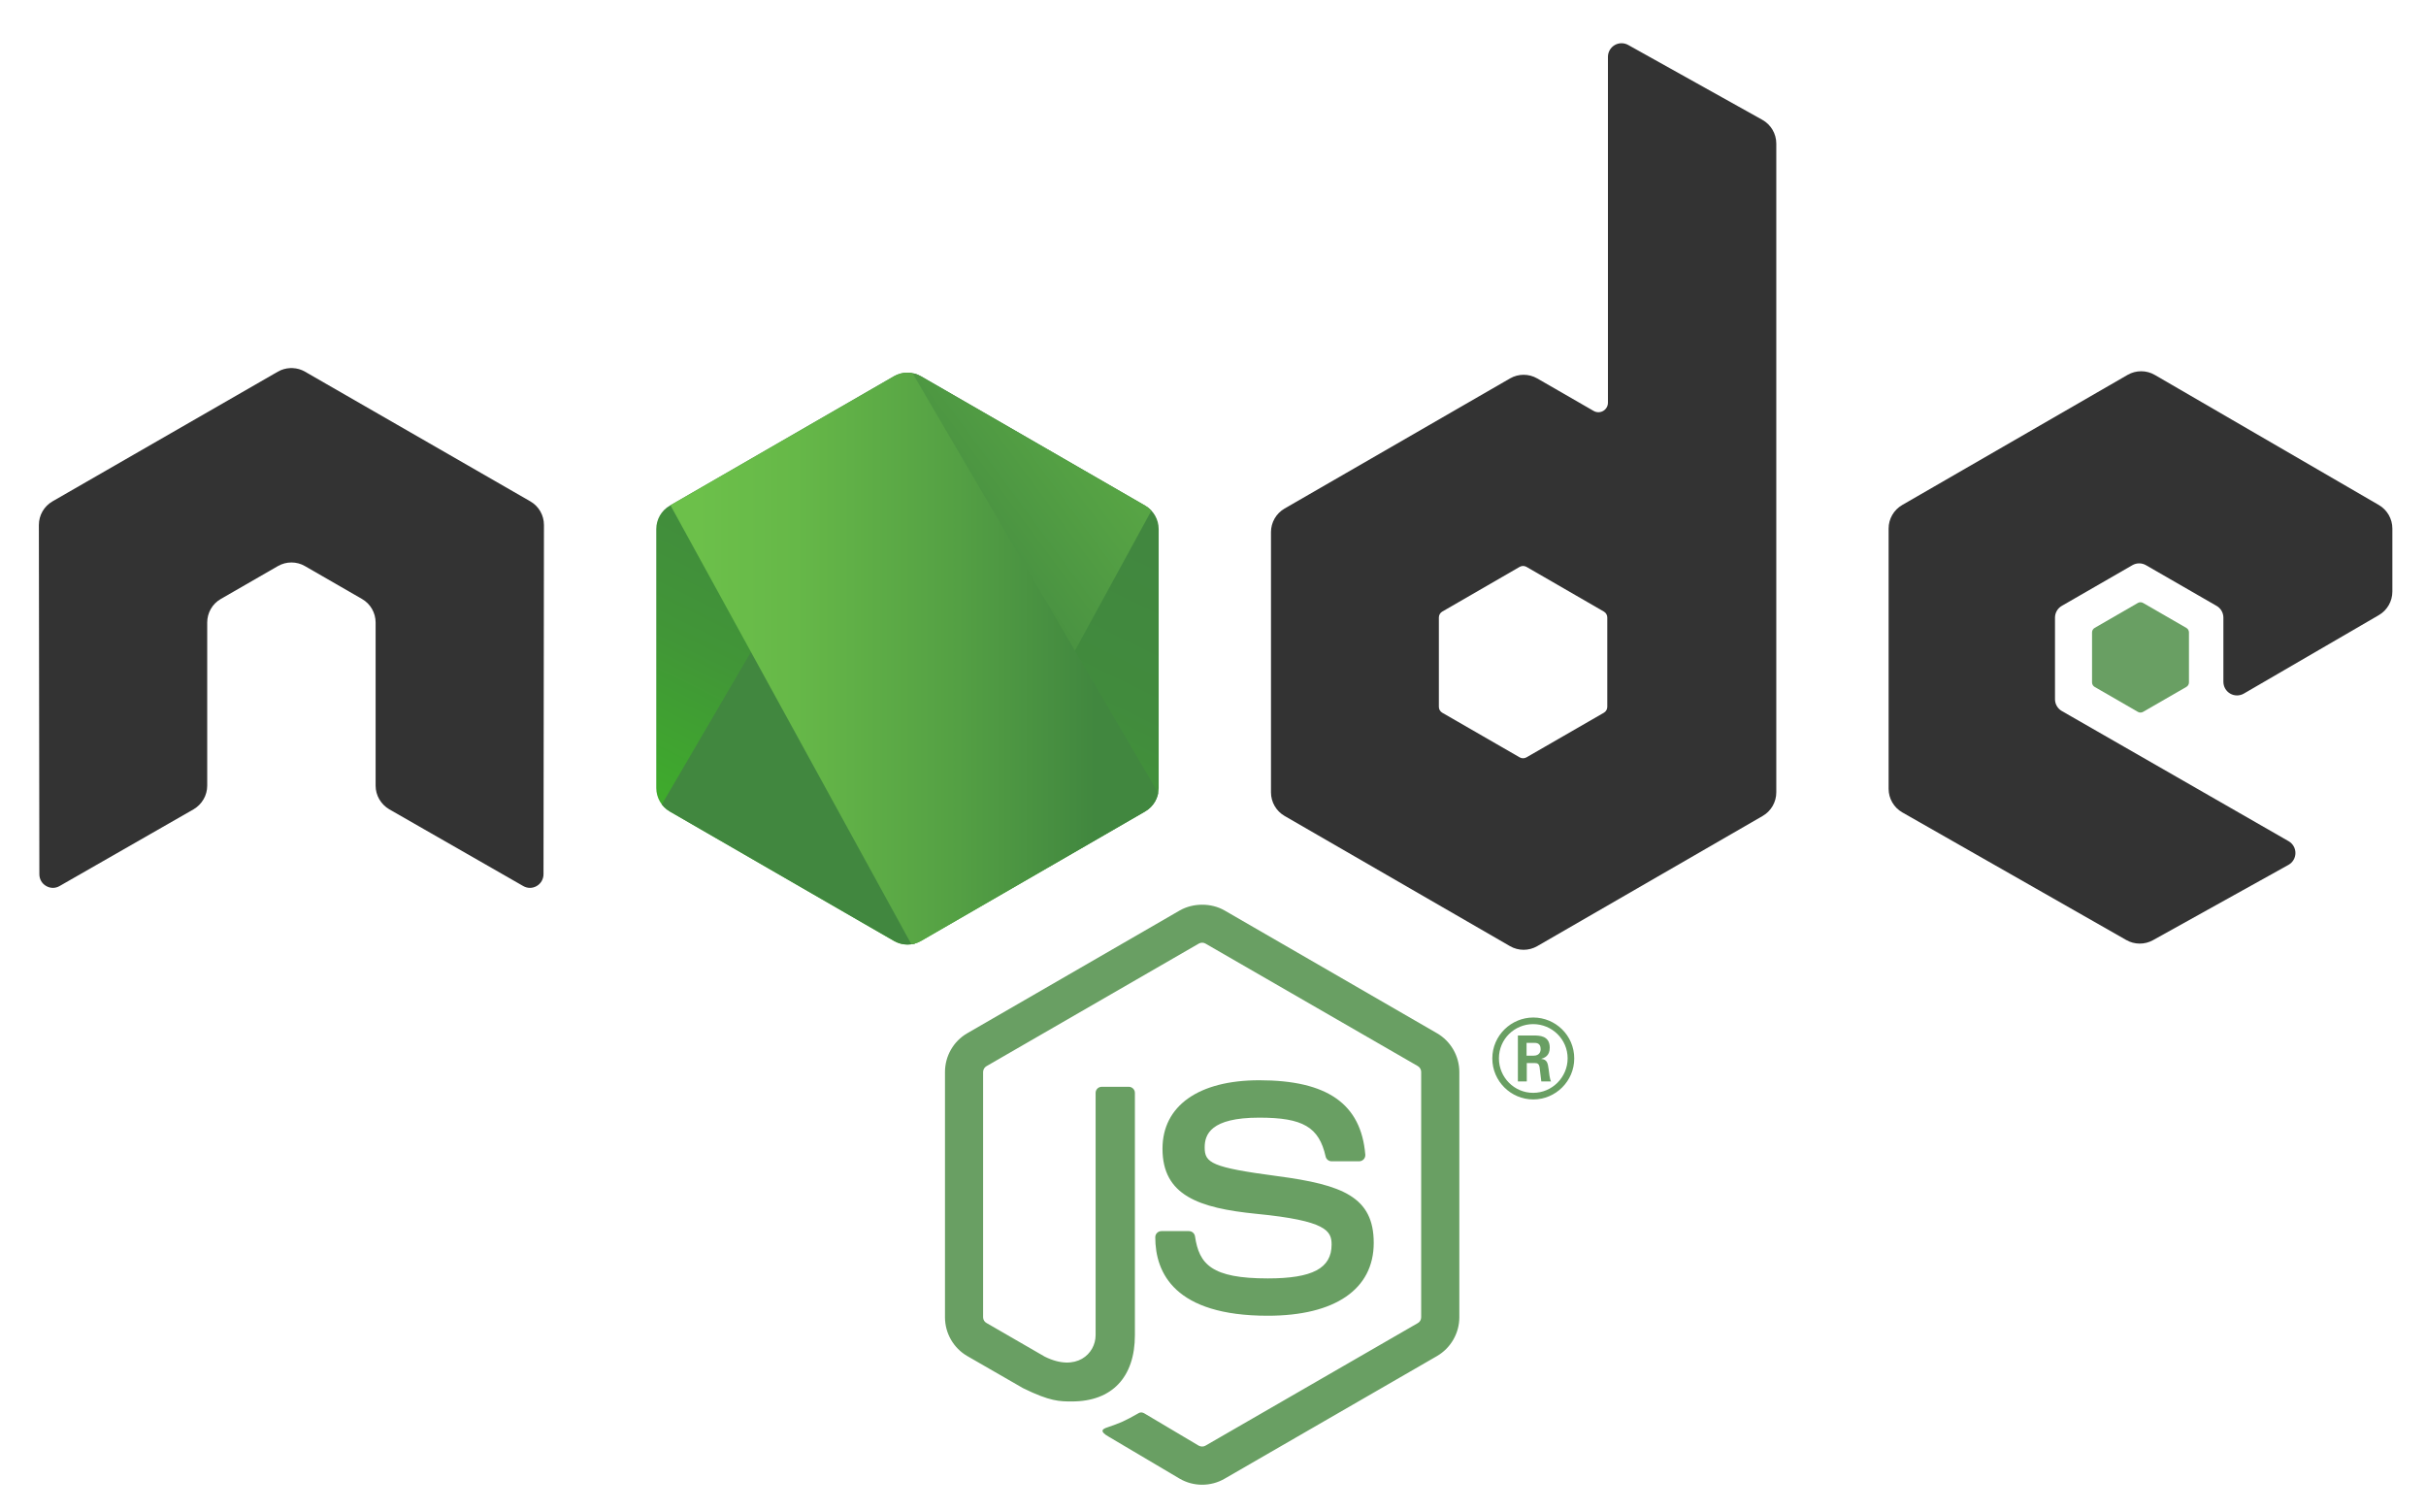
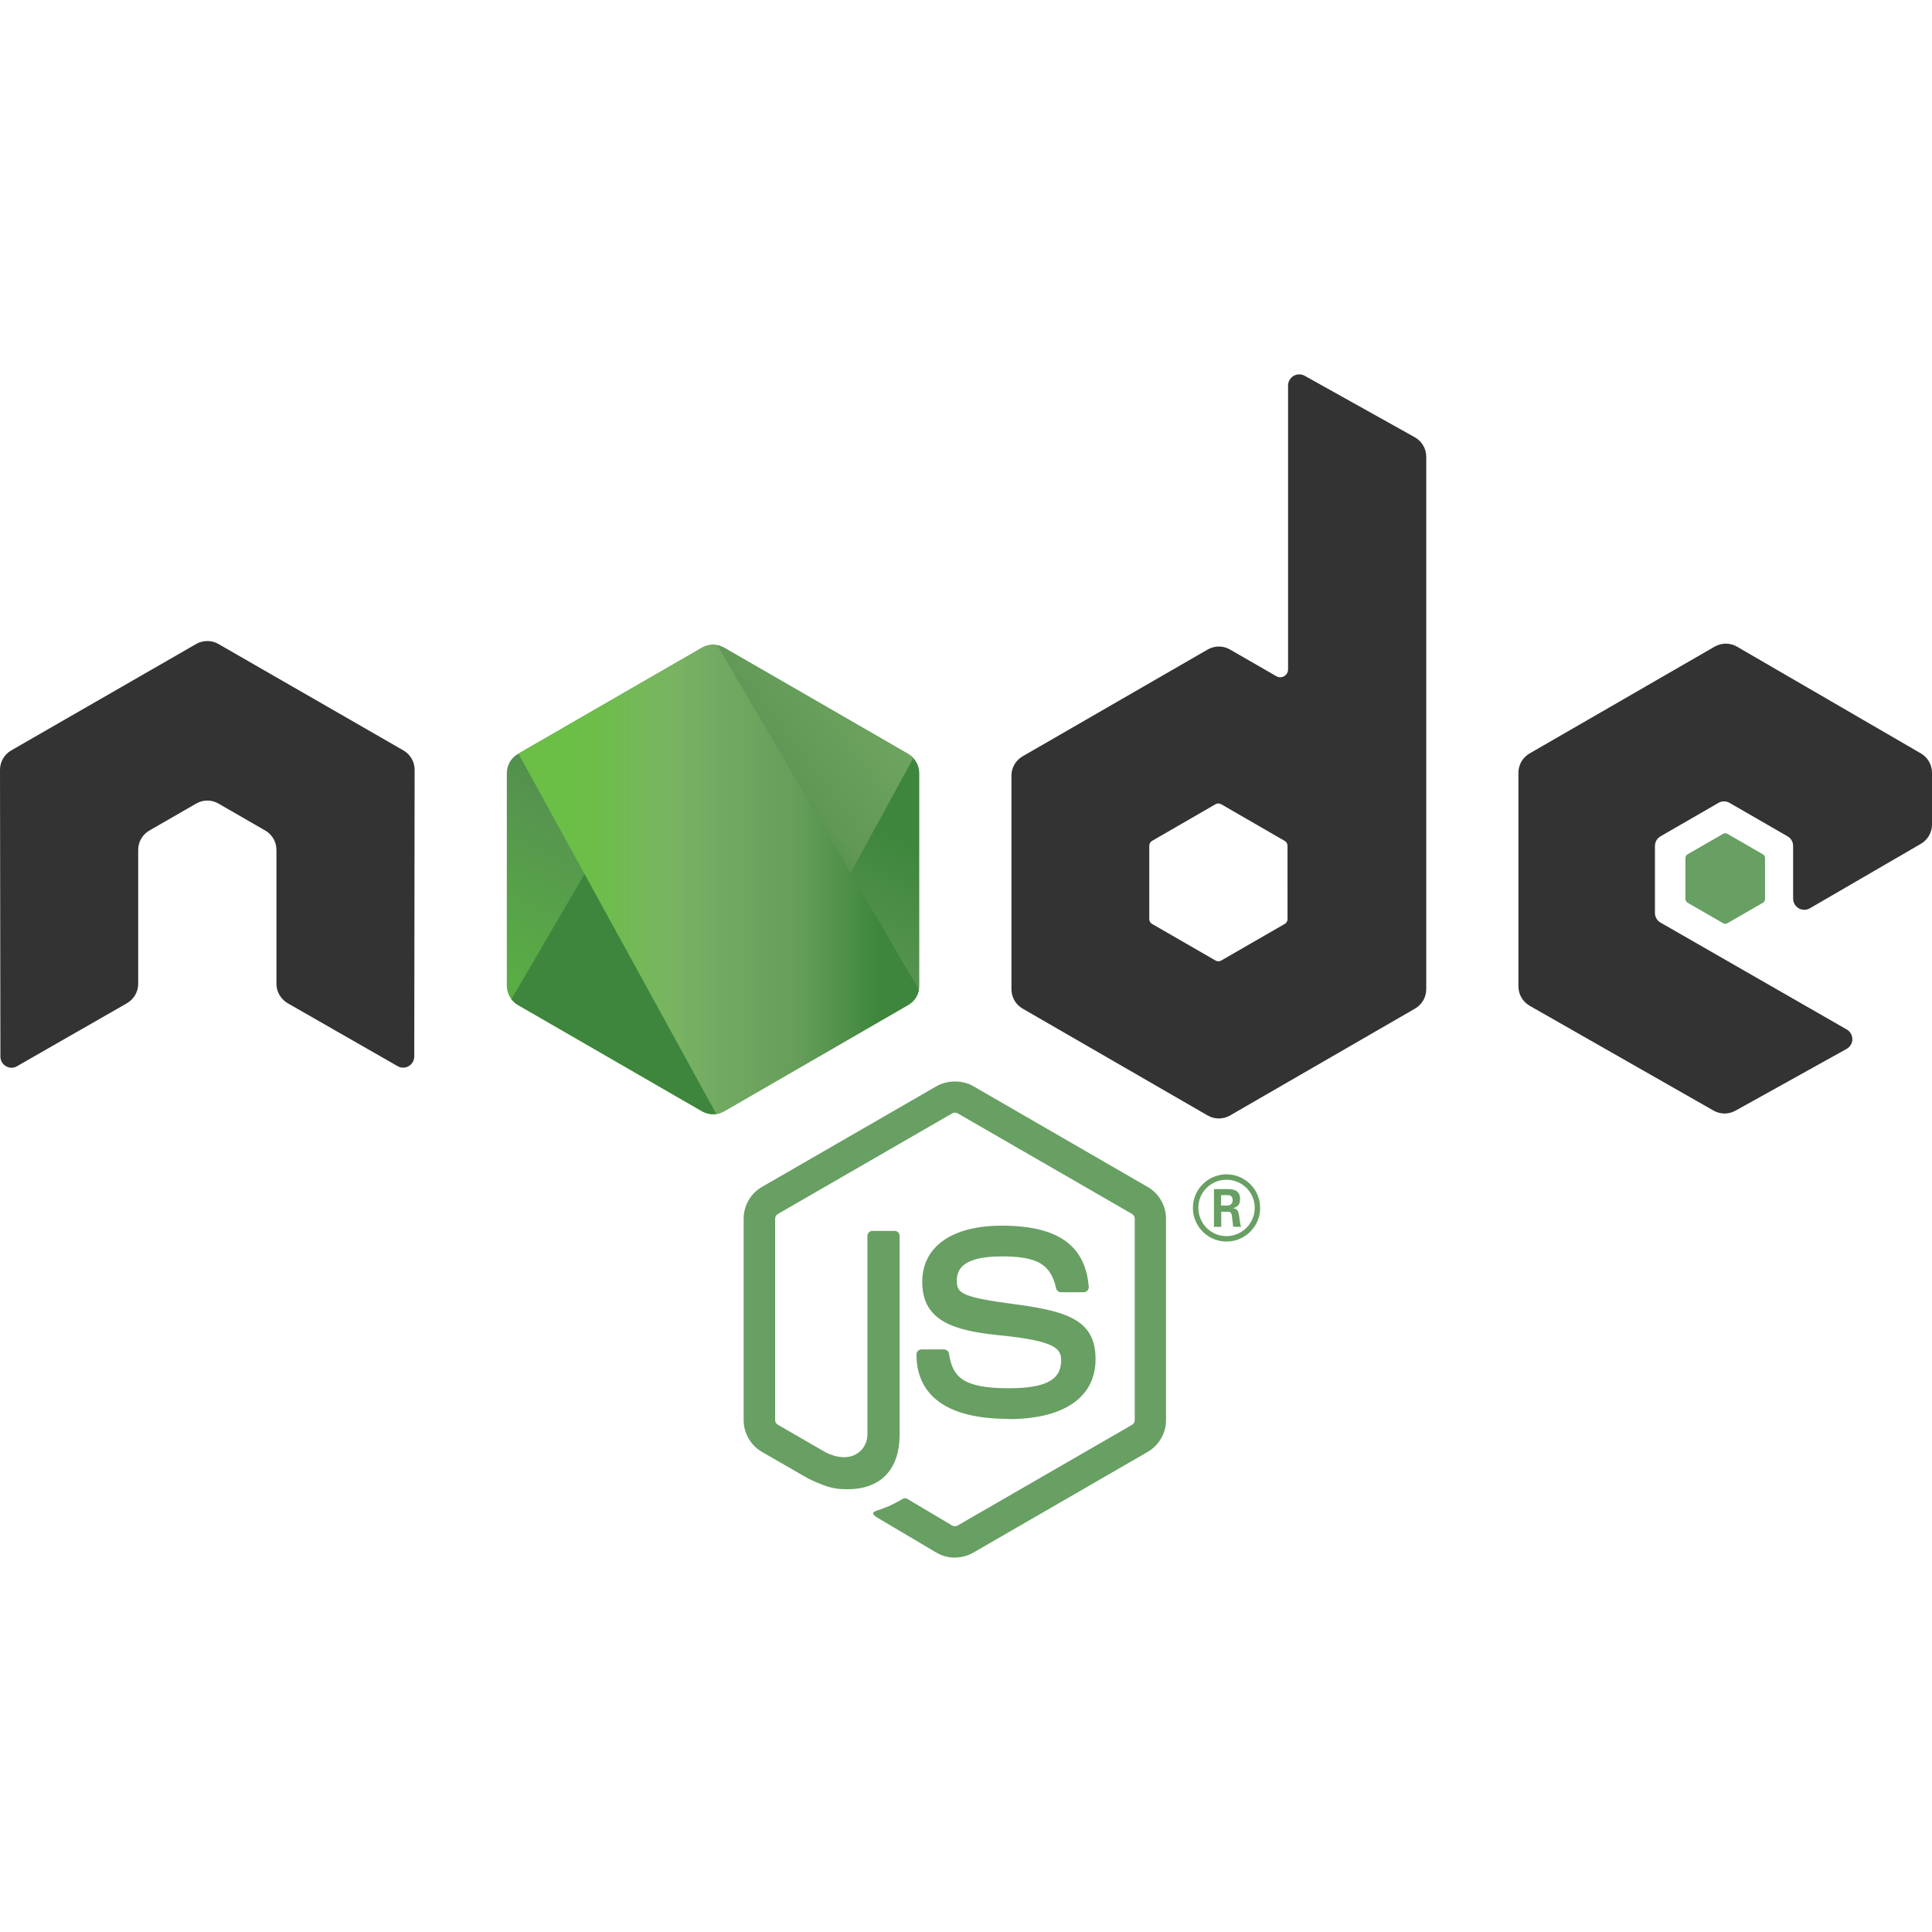
- <svg xmlns="http://www.w3.org/2000/svg" xmlns:xlink="http://www.w3.org/1999/xlink" enable-background="new 0 0 456 284" id="Layer_1" version="1.1" viewBox="0 0 456 284" xml:space="preserve">
-   <g>
-     <path d="M225.953,279.054c-1.46,0-2.912-0.381-4.19-1.121l-13.339-7.892c-1.991-1.115-1.018-1.509-0.362-1.738   c2.657-0.922,3.195-1.135,6.031-2.743c0.295-0.166,0.687-0.103,0.992,0.076l10.247,6.084c0.372,0.206,0.896,0.206,1.237,0   l39.95-23.058c0.372-0.212,0.61-0.64,0.61-1.081v-46.103c0-0.451-0.239-0.872-0.62-1.101l-39.933-23.038   c-0.368-0.216-0.859-0.216-1.231,0l-39.923,23.045c-0.388,0.222-0.634,0.657-0.634,1.094v46.103c0,0.441,0.245,0.859,0.63,1.068   l10.944,6.323c5.938,2.969,9.573-0.528,9.573-4.041v-45.52c0-0.643,0.518-1.151,1.161-1.151h5.066c0.634,0,1.158,0.508,1.158,1.151   v45.52c0,7.925-4.316,12.47-11.829,12.47c-2.309,0-4.127,0-9.202-2.501l-10.476-6.031c-2.587-1.496-4.19-4.293-4.19-7.288v-46.103   c0-2.995,1.602-5.792,4.19-7.281l39.95-23.085c2.528-1.43,5.888-1.43,8.396,0l39.947,23.085c2.587,1.496,4.196,4.286,4.196,7.281   v46.103c0,2.995-1.609,5.782-4.196,7.288l-39.947,23.065C228.882,278.673,227.433,279.054,225.953,279.054z" fill="#699F63" />
-     <path d="M238.293,247.292c-17.482,0-21.144-8.024-21.144-14.755c0-0.64,0.514-1.151,1.155-1.151h5.165   c0.577,0,1.058,0.415,1.148,0.979c0.78,5.258,3.105,7.912,13.677,7.912c8.416,0,11.999-1.904,11.999-6.369   c0-2.574-1.015-4.485-14.095-5.766c-10.93-1.081-17.691-3.496-17.691-12.241c0-8.061,6.794-12.868,18.186-12.868   c12.798,0,19.131,4.442,19.933,13.972c0.03,0.328-0.086,0.644-0.305,0.889c-0.219,0.229-0.524,0.368-0.846,0.368h-5.185   c-0.537,0-1.012-0.381-1.121-0.902c-1.244-5.533-4.269-7.301-12.476-7.301c-9.189,0-10.257,3.201-10.257,5.599   c0,2.906,1.261,3.752,13.667,5.394c12.277,1.622,18.109,3.921,18.109,12.549C258.21,242.306,250.952,247.292,238.293,247.292z" fill="#699F63" />
+ <svg xmlns="http://www.w3.org/2000/svg" width="589.827" height="589.827" version="1.2" viewBox="0 0 442.37 270.929">
+   <defs>
+     <clipPath id="a">
+       <path d="M239.03 226.605l-42.13 24.317c-1.578.91-2.546 2.59-2.546 4.406v48.668c0 1.817.968 3.496 2.546 4.406l42.133 24.336c1.575.907 3.517.907 5.09 0l42.126-24.336c1.57-.91 2.54-2.59 2.54-4.406v-48.668c0-1.816-.97-3.496-2.55-4.406l-42.12-24.317c-.79-.453-1.67-.68-2.55-.68-.88 0-1.76.227-2.55.68" />
+     </clipPath>
+     <linearGradient id="b" x1="-.348" x2="1.251" gradientTransform="rotate(116.114 53.1 202.97) scale(86.48)" gradientUnits="userSpaceOnUse">
+       <stop offset=".3" stop-color="#3E863D" />
+       <stop offset=".5" stop-color="#55934F" />
+       <stop offset=".8" stop-color="#5AAD45" />
+     </linearGradient>
+     <clipPath id="c">
+       <path d="M195.398 307.086c.403.523.907.976 1.5 1.316l36.14 20.875 6.02 3.46c.9.52 1.926.74 2.934.665.336-.027.672-.09 1-.183l44.434-81.36c-.34-.37-.738-.68-1.184-.94l-27.586-15.93-14.582-8.39c-.414-.24-.863-.41-1.32-.53zm0 0" />
+     </clipPath>
+     <linearGradient id="d" x1="-.456" x2=".582" gradientTransform="rotate(-36.46 550.846 -214.337) scale(132.798)" gradientUnits="userSpaceOnUse">
+       <stop offset=".57" stop-color="#3E863D" />
+       <stop offset=".72" stop-color="#619857" />
+       <stop offset="1" stop-color="#76AC64" />
+     </linearGradient>
+     <clipPath id="e">
+       <path d="M241.066 225.953c-.707.07-1.398.29-2.035.652l-42.01 24.247 45.3 82.51c.63-.09 1.25-.3 1.81-.624l42.13-24.336c1.3-.754 2.19-2.03 2.46-3.476l-46.18-78.89c-.34-.067-.68-.102-1.03-.102-.14 0-.28.007-.42.02" />
+     </clipPath>
+     <linearGradient id="f" x1=".043" x2=".984" gradientTransform="translate(192.862 279.652) scale(97.417)" gradientUnits="userSpaceOnUse">
+       <stop offset=".16" stop-color="#6BBF47" />
+       <stop offset=".38" stop-color="#79B461" />
+       <stop offset=".47" stop-color="#75AC64" />
+       <stop offset=".7" stop-color="#659E5A" />
+       <stop offset=".9" stop-color="#3E863D" />
+     </linearGradient>
+   </defs>
+   <path fill="#689f63" d="M218.647 270.93c-1.46 0-2.91-.383-4.19-1.12l-13.337-7.896c-1.992-1.114-1.02-1.508-.363-1.735 2.656-.93 3.195-1.14 6.03-2.75.298-.17.688-.11.993.07l10.246 6.08c.37.2.895.2 1.238 0l39.95-23.06c.37-.21.61-.64.61-1.08v-46.1c0-.46-.24-.87-.618-1.1l-39.934-23.04c-.37-.22-.86-.22-1.23 0l-39.926 23.04c-.387.22-.633.65-.633 1.09v46.1c0 .44.24.86.62 1.07l10.94 6.32c5.94 2.97 9.57-.53 9.57-4.05v-45.5c0-.65.51-1.15 1.16-1.15h5.06c.63 0 1.15.5 1.15 1.15v45.52c0 7.92-4.32 12.47-11.83 12.47-2.31 0-4.13 0-9.21-2.5l-10.48-6.04c-2.59-1.5-4.19-4.3-4.19-7.29v-46.1c0-3 1.6-5.8 4.19-7.28l39.99-23.07c2.53-1.43 5.89-1.43 8.4 0l39.94 23.08c2.58 1.49 4.19 4.28 4.19 7.28v46.1c0 2.99-1.61 5.78-4.19 7.28l-39.94 23.07c-1.28.74-2.73 1.12-4.21 1.12" />
+   <path fill="#689f63" d="M230.987 239.164c-17.48 0-21.145-8.024-21.145-14.754 0-.64.516-1.15 1.157-1.15h5.16c.57 0 1.05.415 1.14.978.78 5.258 3.1 7.91 13.67 7.91 8.42 0 12-1.902 12-6.367 0-2.57-1.02-4.48-14.1-5.76-10.94-1.08-17.7-3.49-17.7-12.24 0-8.06 6.8-12.86 18.19-12.86 12.79 0 19.13 4.44 19.93 13.98.03.33-.09.65-.31.89-.22.23-.53.37-.85.37h-5.19c-.54 0-1.01-.38-1.12-.9-1.25-5.53-4.27-7.3-12.48-7.3-9.19 0-10.26 3.2-10.26 5.6 0 2.91 1.26 3.76 13.66 5.4 12.28 1.63 18.11 3.93 18.11 12.56 0 8.7-7.26 13.69-19.92 13.69m48.66-48.89h1.34c1.1 0 1.31-.77 1.31-1.22 0-1.18-.81-1.18-1.26-1.18h-1.38zm-1.63-3.78h2.97c1.02 0 3.02 0 3.02 2.28 0 1.59-1.02 1.92-1.63 2.12 1.19.08 1.27.86 1.43 1.96.08.69.21 1.88.45 2.28h-1.83c-.05-.4-.33-2.6-.33-2.72-.12-.49-.29-.73-.9-.73h-1.51v3.46h-1.67zm-3.57 4.3c0 3.58 2.89 6.48 6.44 6.48 3.58 0 6.47-2.96 6.47-6.48 0-3.59-2.93-6.44-6.48-6.44-3.5 0-6.44 2.81-6.44 6.43m14.16.03c0 4.24-3.47 7.7-7.7 7.7-4.2 0-7.7-3.42-7.7-7.7 0-4.36 3.58-7.7 7.7-7.7 4.15 0 7.69 3.35 7.69 7.7" />
+   <path fill="#333" fill-rule="evenodd" d="M94.936 90.55c0-1.84-.97-3.53-2.558-4.445l-42.356-24.37c-.715-.42-1.516-.64-2.328-.67h-.438c-.812.03-1.613.25-2.34.67L2.562 86.105C.984 87.025 0 88.715 0 90.555l.093 65.64c0 .91.47 1.76 1.27 2.21.78.48 1.76.48 2.54 0l25.18-14.42c1.59-.946 2.56-2.618 2.56-4.44V108.88c0-1.83.97-3.52 2.555-4.43l10.72-6.174c.796-.46 1.67-.688 2.56-.688.876 0 1.77.226 2.544.687l10.715 6.172c1.586.91 2.56 2.6 2.56 4.43v30.663c0 1.82.983 3.5 2.565 4.44l25.164 14.41c.79.47 1.773.47 2.56 0 .776-.45 1.268-1.3 1.268-2.21zm199.868 34.176c0 .457-.243.88-.64 1.106l-14.548 8.386c-.395.227-.883.227-1.277 0l-14.55-8.386c-.4-.227-.64-.65-.64-1.106V107.93c0-.458.24-.88.63-1.11l14.54-8.4c.4-.23.89-.23 1.29 0l14.55 8.4c.4.23.64.652.64 1.11zM298.734.324c-.794-.442-1.76-.43-2.544.027-.78.46-1.262 1.3-1.262 2.21v65c0 .64-.34 1.23-.894 1.55-.55.32-1.235.32-1.79 0L281.634 63c-1.58-.914-3.526-.914-5.112 0l-42.37 24.453c-1.583.91-2.56 2.6-2.56 4.42v48.92c0 1.83.977 3.51 2.56 4.43l42.37 24.47c1.582.91 3.53.91 5.117 0l42.37-24.48c1.58-.92 2.56-2.6 2.56-4.43V18.863c0-1.856-1.01-3.563-2.63-4.47zm141.093 107.164c1.574-.914 2.543-2.602 2.543-4.422V91.21c0-1.824-.97-3.507-2.547-4.425l-42.1-24.44c-1.59-.92-3.54-.92-5.13 0l-42.36 24.45c-1.59.92-2.56 2.6-2.56 4.43v48.9c0 1.84.99 3.54 2.58 4.45l42.09 23.99c1.55.89 3.45.9 5.02.03l25.46-14.15c.8-.45 1.31-1.3 1.31-2.22 0-.92-.49-1.78-1.29-2.23l-42.62-24.46c-.8-.45-1.29-1.3-1.29-2.21v-15.34c0-.916.48-1.76 1.28-2.216l13.26-7.65c.79-.46 1.76-.46 2.55 0l13.27 7.65c.79.45 1.28 1.3 1.28 2.21v12.06c0 .91.49 1.76 1.28 2.22.79.45 1.77.45 2.56-.01zm0 0" />
+   <path fill="#689f63" fill-rule="evenodd" d="M394.538 105.2c.3-.177.676-.177.98 0l8.13 4.69c.304.176.49.5.49.85v9.39c0 .35-.186.674-.49.85l-8.13 4.69c-.304.177-.68.177-.98 0l-8.125-4.69c-.31-.176-.5-.5-.5-.85v-9.39c0-.35.18-.674.49-.85zm0 0" />
+   <g clip-path="url(#a)" transform="translate(-78.306 -164.016)">
+     <path fill="url(#b)" d="M331.363 246.793l-118.715-58.19-60.87 124.174L270.49 370.97zm0 0" />
  </g>
-   <g>
-     <path d="M295.899,198.941c0,4.236-3.463,7.699-7.699,7.699c-4.197,0-7.699-3.422-7.699-7.699   c0-4.359,3.586-7.701,7.699-7.701C292.356,191.24,295.899,194.582,295.899,198.941z M281.744,198.919   c0,3.586,2.892,6.479,6.435,6.479c3.586,0,6.479-2.954,6.479-6.479c0-3.584-2.932-6.436-6.479-6.436   C284.676,192.484,281.744,195.293,281.744,198.919z M285.307,194.622h2.976c1.018,0,3.015,0,3.015,2.282   c0,1.589-1.018,1.914-1.632,2.118c1.184,0.082,1.264,0.856,1.426,1.956c0.083,0.692,0.206,1.874,0.448,2.281h-1.831   c-0.043-0.406-0.328-2.607-0.328-2.728c-0.119-0.49-0.285-0.733-0.895-0.733h-1.506v3.461h-1.672v-8.637H285.307z M286.939,198.41   h1.343c1.098,0,1.304-0.773,1.304-1.221c0-1.183-0.816-1.183-1.264-1.183h-1.383L286.939,198.41L286.939,198.41z" fill="#699F63" />
+   <g clip-path="url(#c)" transform="translate(-78.306 -164.016)">
+     <path fill="url(#d)" d="M144.07 264.004l83.825 113.453 110.86-81.906-83.83-113.45zm0 0" />
  </g>
-   <path d="M102.243,98.677c0-1.841-0.969-3.533-2.558-4.445L57.33,69.857c-0.716-0.421-1.519-0.64-2.332-0.674  c-0.073,0-0.378,0-0.438,0c-0.809,0.033-1.612,0.252-2.339,0.674L9.866,94.232c-1.579,0.912-2.561,2.604-2.561,4.445l0.093,65.635  c0,0.912,0.474,1.762,1.277,2.209c0.786,0.471,1.758,0.471,2.541,0l25.172-14.414c1.592-0.945,2.561-2.614,2.561-4.438v-30.665  c0-1.828,0.968-3.52,2.554-4.428l10.718-6.173c0.799-0.461,1.672-0.687,2.564-0.687c0.872,0,1.768,0.226,2.544,0.687l10.715,6.173  c1.586,0.909,2.558,2.601,2.558,4.428v30.665c0,1.824,0.982,3.503,2.564,4.438l25.165,14.414c0.789,0.471,1.775,0.471,2.558,0  c0.78-0.448,1.271-1.297,1.271-2.209L102.243,98.677z" fill="#333333" />
-   <path d="M306.04,8.451c-0.793-0.441-1.76-0.431-2.543,0.028c-0.781,0.46-1.262,1.299-1.262,2.206v65  c0,0.639-0.342,1.231-0.894,1.551c-0.554,0.32-1.237,0.32-1.792,0l-10.608-6.112c-1.583-0.912-3.53-0.91-5.112,0.002l-42.372,24.453  c-1.584,0.914-2.559,2.603-2.559,4.43v48.916c0,1.828,0.975,3.516,2.558,4.432l42.37,24.471c1.584,0.914,3.534,0.914,5.118,0  l42.376-24.471c1.583-0.915,2.558-2.604,2.558-4.432V26.989c0-1.854-1.003-3.565-2.624-4.469L306.04,8.451z M302.109,132.853  c0,0.456-0.244,0.879-0.64,1.106l-14.548,8.386c-0.395,0.227-0.882,0.227-1.277,0l-14.548-8.386c-0.396-0.227-0.64-0.65-0.64-1.106  v-16.799c0-0.456,0.244-0.879,0.639-1.108l14.548-8.403c0.396-0.229,0.884-0.229,1.28,0l14.548,8.403  c0.395,0.229,0.639,0.652,0.639,1.108L302.109,132.853L302.109,132.853z" fill="#333333" />
-   <g>
-     <path d="M447.131,115.615c1.576-0.915,2.546-2.601,2.546-4.424V99.337c0-1.823-0.97-3.51-2.548-4.425L405.03,70.469   c-1.584-0.921-3.54-0.922-5.127-0.007l-42.356,24.453c-1.583,0.914-2.558,2.602-2.558,4.43v48.903c0,1.839,0.987,3.536,2.584,4.445   l42.093,23.985c1.552,0.886,3.455,0.896,5.017,0.028l25.46-14.151c0.808-0.449,1.311-1.297,1.315-2.219   c0.007-0.922-0.484-1.776-1.284-2.236l-42.625-24.465c-0.796-0.456-1.285-1.304-1.285-2.22v-15.326c0-0.914,0.487-1.76,1.28-2.216   l13.266-7.648c0.789-0.456,1.765-0.456,2.554,0l13.273,7.648c0.793,0.456,1.28,1.302,1.28,2.216v12.058   c0,0.916,0.49,1.762,1.282,2.218c0.793,0.458,1.77,0.454,2.561-0.005L447.131,115.615z" fill="#333333" />
-     <path d="M401.842,113.324c0.304-0.176,0.678-0.176,0.982,0l8.13,4.69c0.304,0.176,0.491,0.499,0.491,0.851v9.388   c0,0.352-0.187,0.675-0.491,0.851l-8.13,4.69c-0.304,0.176-0.678,0.176-0.982,0l-8.124-4.69c-0.304-0.176-0.491-0.499-0.491-0.851   v-9.388c0-0.352,0.187-0.675,0.491-0.851L401.842,113.324z" fill="#699F63" />
-   </g>
-   <g>
-     <g>
-       <linearGradient gradientTransform="matrix(1 0 0 -1 0 288.11)" gradientUnits="userSpaceOnUse" id="XMLID_2_" x1="187.702" x2="149.637" y1="199.285" y2="121.633">
-         <stop offset="0" style="stop-color:#41873F" />
-         <stop offset="0.329" style="stop-color:#418B3D" />
-         <stop offset="0.635" style="stop-color:#419637" />
-         <stop offset="0.932" style="stop-color:#3FA92D" />
-         <stop offset="1" style="stop-color:#3FAE2A" />
-       </linearGradient>
-       <path d="M173.12,70.717c-1.574-0.909-3.514-0.909-5.087,0l-42.134,24.314    c-1.576,0.909-2.546,2.588-2.546,4.408v48.666c0,1.818,0.97,3.497,2.544,4.408l42.134,24.334c1.575,0.909,3.515,0.909,5.091,0    l42.124-24.334c1.574-0.91,2.543-2.59,2.543-4.408V99.437c0-1.818-0.97-3.497-2.545-4.406L173.12,70.717z" fill="url(#XMLID_2_)" id="XMLID_143_" />
-     </g>
-     <g>
-       <defs>
-         <path d="M173.12,70.717c-1.574-0.909-3.514-0.909-5.087,0l-42.134,24.314c-1.576,0.909-2.546,2.588-2.546,4.408     v48.666c0,1.818,0.97,3.497,2.544,4.408l42.134,24.334c1.575,0.909,3.515,0.909,5.091,0l42.124-24.334     c1.574-0.91,2.543-2.59,2.543-4.408V99.437c0-1.818-0.97-3.497-2.545-4.406L173.12,70.717z" id="SVGID_1_" />
-       </defs>
-       <clipPath id="SVGID_2_">
-         <use overflow="visible" xlink:href="#SVGID_1_" />
-       </clipPath>
-       <g clip-path="url(#SVGID_2_)">
-         <path d="M167.944,70.717l-42.222,24.314C124.146,95.94,123,97.619,123,99.439v48.666     c0,1.203,0.514,2.339,1.313,3.238l47.44-81.152C170.479,69.877,169.101,70.049,167.944,70.717z" fill="none" />
-         <path d="M171.988,177.339c0.41-0.113,0.81-0.275,1.186-0.492l42.177-24.334c1.574-0.91,2.649-2.59,2.649-4.408     V99.437c0-1.338-0.598-2.598-1.54-3.534L171.988,177.339z" fill="none" />
-         <linearGradient gradientTransform="matrix(1 0 0 -1 0 288.11)" gradientUnits="userSpaceOnUse" id="SVGID_3_" x1="164.157" x2="270.965" y1="158.647" y2="237.562">
-           <stop offset="0.138" style="stop-color:#41873F" />
-           <stop offset="0.403" style="stop-color:#54A044" />
-           <stop offset="0.714" style="stop-color:#66B848" />
-           <stop offset="0.908" style="stop-color:#6CC04A" />
-         </linearGradient>
-         <path d="M215.327,95.031l-42.252-24.314c-0.417-0.241-0.863-0.413-1.322-0.526l-47.44,81.152     c0.409,0.46,0.888,0.861,1.42,1.169l42.323,24.334c1.199,0.692,2.624,0.854,3.931,0.492l44.473-81.436     C216.122,95.568,215.743,95.271,215.327,95.031z" fill="url(#SVGID_3_)" />
-       </g>
-     </g>
-     <g>
-       <defs>
-         <path d="M173.12,70.717c-1.574-0.909-3.514-0.909-5.087,0l-42.134,24.314c-1.576,0.909-2.546,2.588-2.546,4.408     v48.666c0,1.818,0.97,3.497,2.544,4.408l42.134,24.334c1.575,0.909,3.515,0.909,5.091,0l42.124-24.334     c1.574-0.91,2.543-2.59,2.543-4.408V99.437c0-1.818-0.97-3.497-2.545-4.406L173.12,70.717z" id="SVGID_4_" />
-       </defs>
-       <clipPath id="SVGID_5_">
-         <use overflow="visible" xlink:href="#SVGID_4_" />
-       </clipPath>
-       <g clip-path="url(#SVGID_5_)">
-         <path d="M218,148.105V99.437c0-1.818-1.098-3.497-2.673-4.406l-42.252-24.314c-0.485-0.28-1.011-0.463-1.551-0.571     l46.317,79.128C217.94,148.895,218,148.505,218,148.105z" fill="none" />
-         <path d="M125.722,95.031C124.146,95.94,123,97.619,123,99.439v48.666c0,1.818,1.16,3.497,2.733,4.408l42.323,24.334     c0.995,0.574,2.146,0.784,3.256,0.632l-45.337-82.594L125.722,95.031z" fill="none" />
-         <linearGradient gradientTransform="matrix(1 0 0 -1 0 288.11)" gradientUnits="userSpaceOnUse" id="SVGID_6_" x1="121.862" x2="219.279" y1="226.166" y2="226.166">
-           <stop offset="0.092" style="stop-color:#6CC04A" />
-           <stop offset="0.286" style="stop-color:#66B848" />
-           <stop offset="0.597" style="stop-color:#54A044" />
-           <stop offset="0.862" style="stop-color:#41873F" />
-         </linearGradient>
-         <polygon fill="url(#SVGID_6_)" points="166.627,61.779 166.047,62.11 166.821,62.11    " />
-         <linearGradient gradientTransform="matrix(1 0 0 -1 0 288.11)" gradientUnits="userSpaceOnUse" id="SVGID_7_" x1="121.862" x2="219.279" y1="164.348" y2="164.348">
-           <stop offset="0.092" style="stop-color:#6CC04A" />
-           <stop offset="0.286" style="stop-color:#66B848" />
-           <stop offset="0.597" style="stop-color:#54A044" />
-           <stop offset="0.862" style="stop-color:#41873F" />
-         </linearGradient>
-         <path d="M215.351,152.513c1.228-0.71,2.144-1.891,2.491-3.238l-46.317-79.128     c-1.209-0.241-2.492-0.058-3.581,0.571l-41.968,24.168l45.337,82.594c0.647-0.088,1.281-0.298,1.861-0.632L215.351,152.513z" fill="url(#SVGID_7_)" />
-         <linearGradient gradientTransform="matrix(1 0 0 -1 0 288.11)" gradientUnits="userSpaceOnUse" id="SVGID_8_" x1="121.862" x2="219.279" y1="136.537" y2="136.537">
-           <stop offset="0.092" style="stop-color:#6CC04A" />
-           <stop offset="0.286" style="stop-color:#66B848" />
-           <stop offset="0.597" style="stop-color:#54A044" />
-           <stop offset="0.862" style="stop-color:#41873F" />
-         </linearGradient>
-         <polygon fill="url(#SVGID_8_)" points="219.279,151.73 219,151.253 219,151.892    " />
-         <linearGradient gradientTransform="matrix(1 0 0 -1 0 288.11)" gradientUnits="userSpaceOnUse" id="SVGID_9_" x1="121.862" x2="219.279" y1="123.968" y2="123.968">
-           <stop offset="0.092" style="stop-color:#6CC04A" />
-           <stop offset="0.286" style="stop-color:#66B848" />
-           <stop offset="0.597" style="stop-color:#54A044" />
-           <stop offset="0.862" style="stop-color:#41873F" />
-         </linearGradient>
-         <path d="M215.351,152.513l-42.177,24.334c-0.58,0.335-1.214,0.544-1.861,0.632l0.84,1.53L219,151.892     v-0.639l-1.158-1.978C217.495,150.622,216.579,151.802,215.351,152.513z" fill="url(#SVGID_9_)" />
-         <linearGradient gradientTransform="matrix(1 0 0 -1 0 288.11)" gradientUnits="userSpaceOnUse" id="SVGID_10_" x1="233.472" x2="173.391" y1="201.588" y2="79.023">
-           <stop offset="0" style="stop-color:#41873F" />
-           <stop offset="0.329" style="stop-color:#418B3D" />
-           <stop offset="0.635" style="stop-color:#419637" />
-           <stop offset="0.932" style="stop-color:#3FA92D" />
-           <stop offset="1" style="stop-color:#3FAE2A" />
-         </linearGradient>
-         <path d="M215.351,152.513l-42.177,24.334c-0.58,0.335-1.214,0.544-1.861,0.632l0.84,1.53L219,151.892     v-0.639l-1.158-1.978C217.495,150.622,216.579,151.802,215.351,152.513z" fill="url(#SVGID_10_)" />
-       </g>
-     </g>
+   <g clip-path="url(#e)" transform="translate(-78.306 -164.016)">
+     <path fill="url(#f)" d="M197.02 225.934v107.43h91.683v-107.43zm0 0" />
  </g>
</svg>
